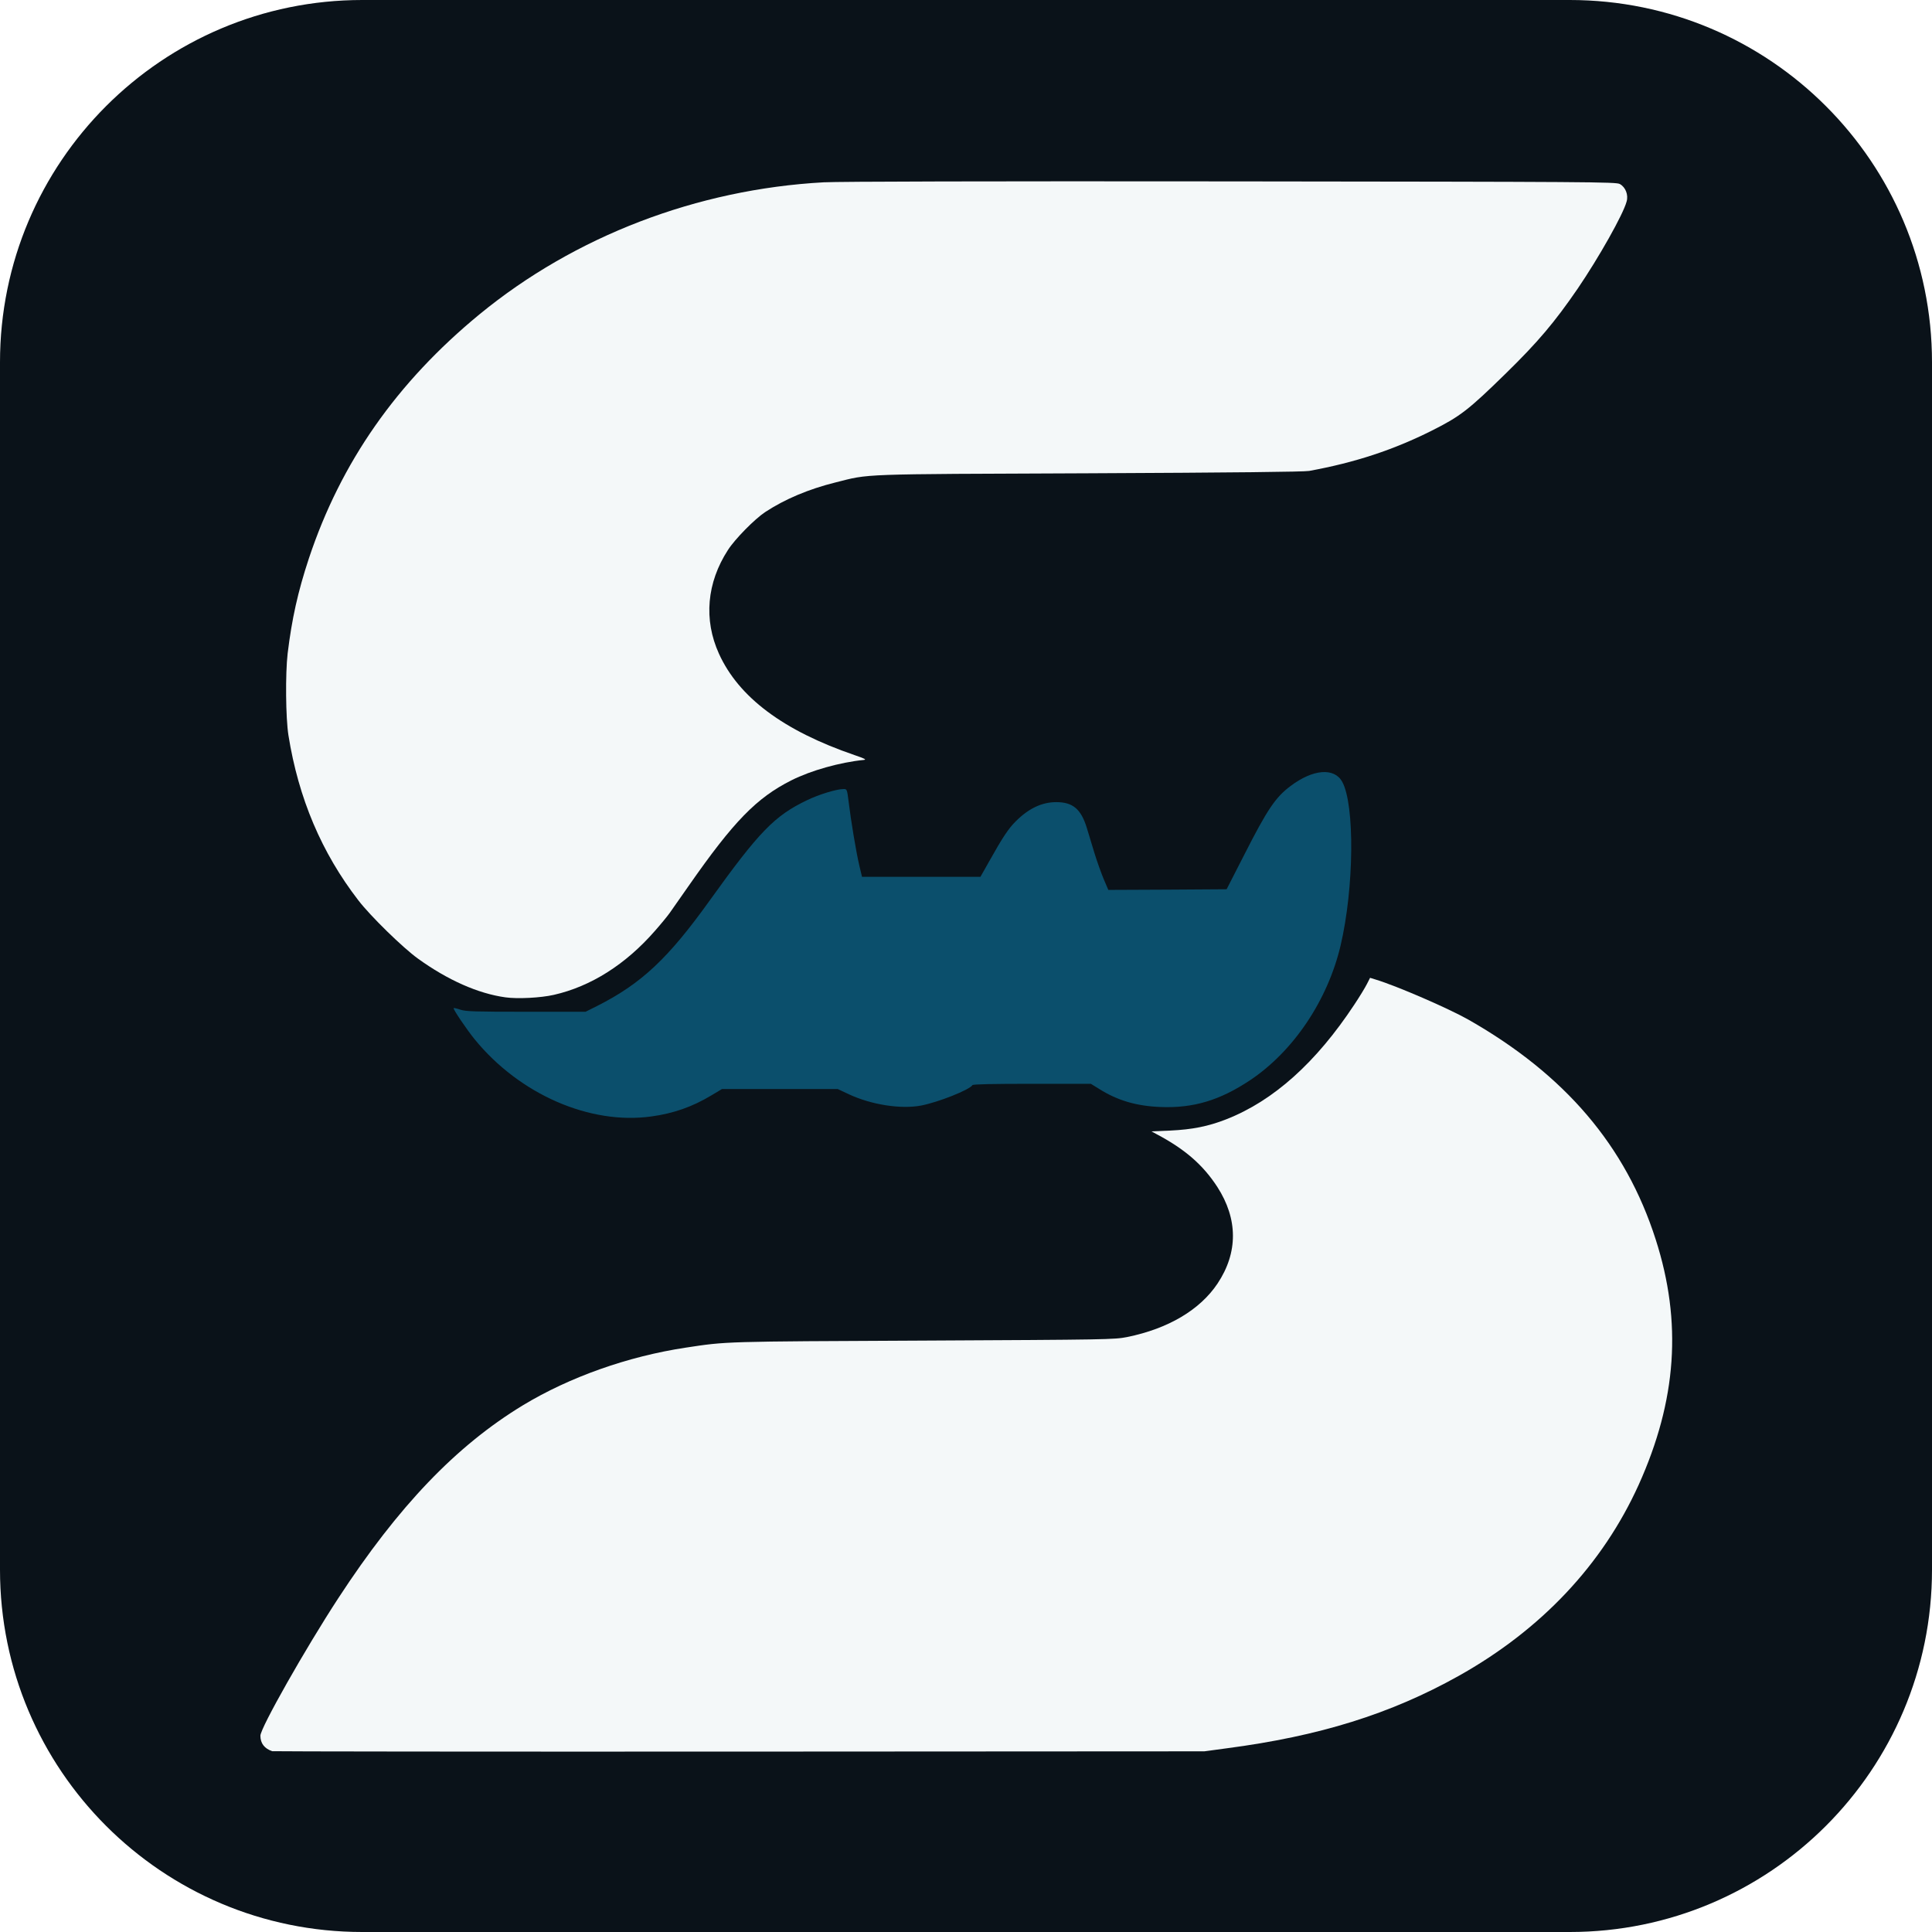
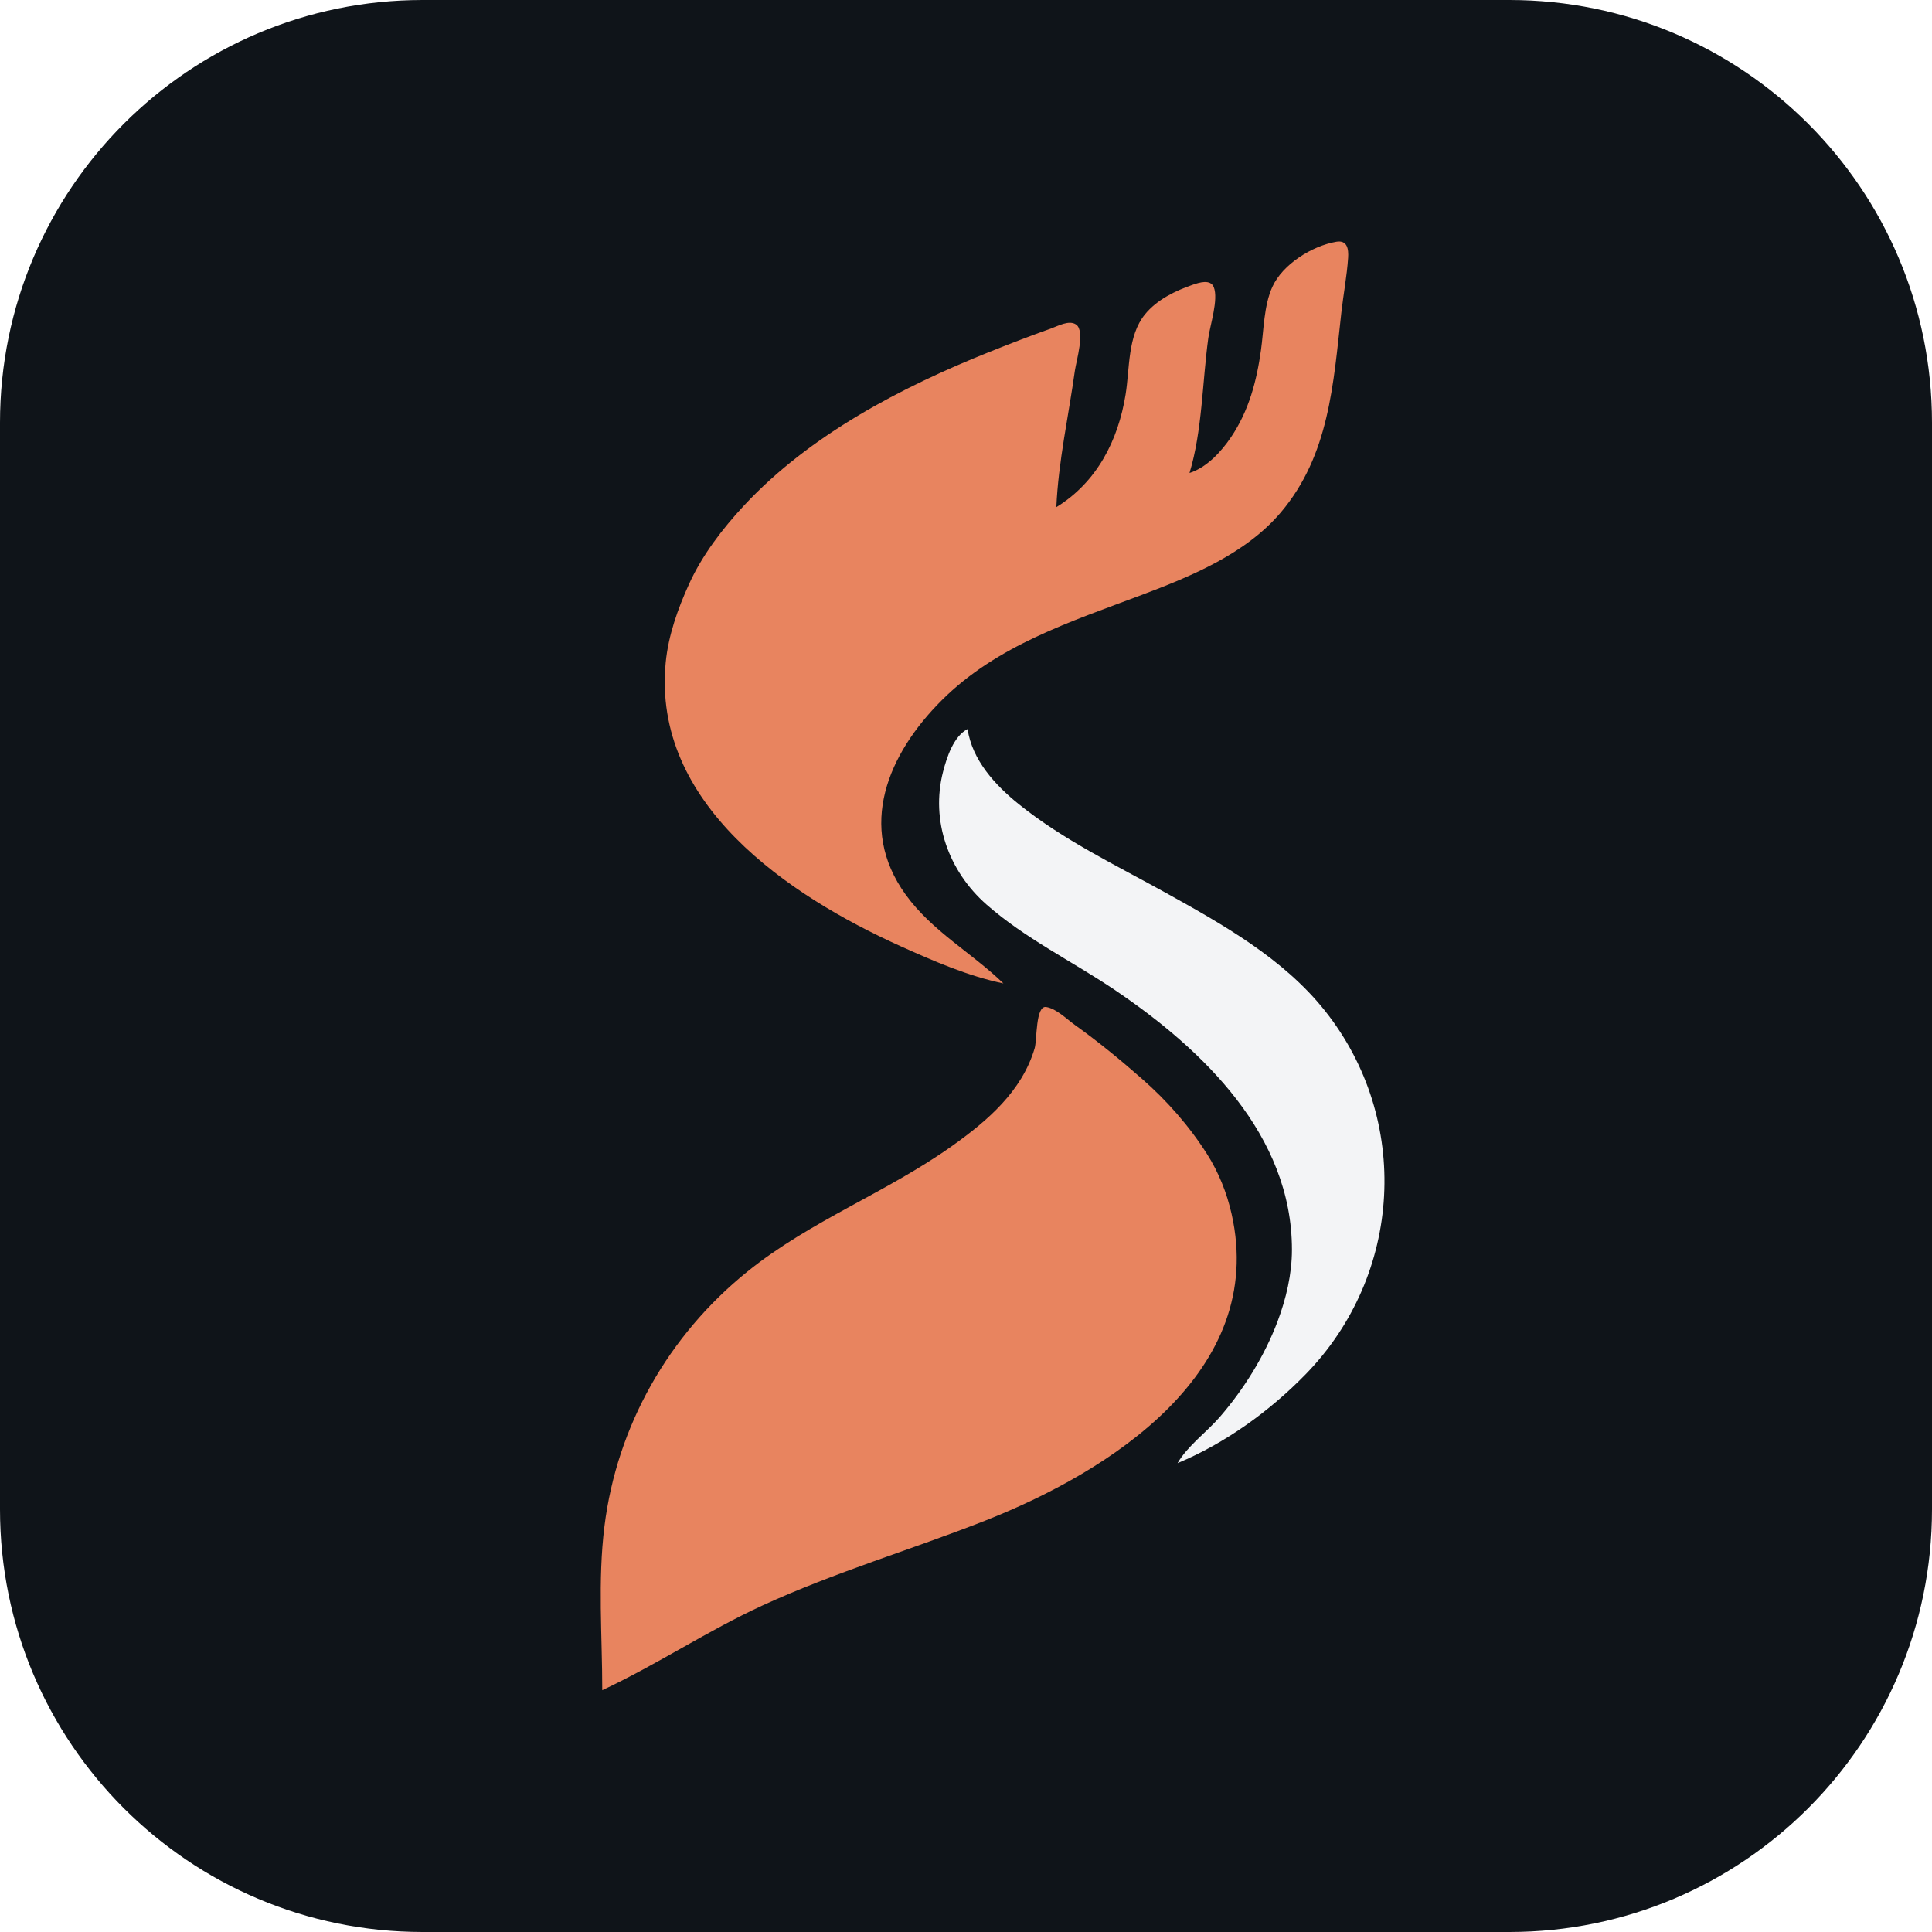
- <svg xmlns="http://www.w3.org/2000/svg" viewBox="0 0 32 32">
-   <rect width="32" height="32" rx="6" fill="#0A1219" />
-   <g transform="translate(4.313 3.000) scale(0.0217) translate(-423 -359)">
-     <path fill="#F4F8F9" d="M1160.5 1555.2 C1231.4 1545.9 1285.6 1529.0 1337.5 1500.0 C1400.6 1464.7 1447.4 1415.0 1475.0 1354.1 C1504.1 1289.6 1508.3 1230.0 1488.0 1166.8 C1465.1 1095.3 1418.8 1041.0 1345.0 999.0 C1329.8 990.4 1290.4 973.3 1274.2 968.4 L1270.0 967.1 L1267.6 971.8 C1266.3 974.4 1262.0 981.5 1258.0 987.5 C1228.8 1031.8 1196.2 1061.0 1160.2 1075.1 C1146.4 1080.5 1134.3 1082.9 1117.3 1083.7 L1103.1 1084.3 L1106.8 1086.3 C1128.6 1097.8 1142.4 1109.8 1153.4 1126.7 C1169.2 1151.2 1169.3 1176.8 1153.6 1200.4 C1140.2 1220.5 1116.0 1234.9 1084.5 1241.3 C1074.8 1243.2 1070.0 1243.3 929.0 1244.0 C775.4 1244.7 779.1 1244.6 747.5 1249.4 C703.3 1256.1 658.9 1271.9 623.5 1293.3 C572.4 1324.3 528.3 1370.4 482.4 1440.7 C457.2 1479.3 423.0 1539.7 423.0 1545.6 C423.0 1551.4 426.1 1555.4 432.0 1557.4 C432.8 1557.6 593.2 1557.8 788.5 1557.7 L1143.5 1557.5 L1160.5 1555.2 Z" />
-     <path fill="#F4F8F9" d="M647.0 980.1 C675.2 973.7 701.8 956.9 724.2 931.2 C728.7 926.1 733.7 920.0 735.4 917.6 C737.1 915.2 743.6 905.8 749.9 896.9 C784.2 847.7 801.7 829.7 828.4 816.3 C843.3 808.8 865.5 802.6 883.5 800.8 C885.9 800.6 884.4 799.8 876.5 797.1 C822.2 778.5 788.1 753.0 773.0 719.7 C761.2 693.7 763.7 665.5 779.9 640.5 C785.3 632.1 800.3 616.9 808.3 611.6 C823.4 601.7 841.4 594.1 861.9 589.0 C888.6 582.3 877.2 582.7 1055.5 582.0 C1166.3 581.5 1219.4 580.9 1223.5 580.2 C1258.5 573.8 1287.7 564.2 1317.2 549.4 C1338.7 538.6 1345.0 533.8 1373.8 505.6 C1398.2 481.7 1410.8 466.8 1428.5 441.0 C1444.5 417.5 1463.2 384.4 1465.8 374.6 C1467.3 369.5 1465.0 363.6 1460.6 361.2 C1457.7 359.6 1438.8 359.5 1164.5 359.2 C977.2 359.0 864.8 359.3 853.0 359.9 C756.3 365.2 662.9 401.0 590.2 460.7 C527.0 512.7 484.4 573.6 460.0 647.0 C451.6 672.4 447.0 693.2 443.8 719.5 C442.0 735.0 442.3 768.8 444.4 782.0 C452.1 830.1 469.7 871.6 497.8 908.0 C507.0 920.0 531.8 944.2 543.2 952.4 C565.9 968.8 589.1 979.1 610.0 982.0 C619.2 983.3 637.0 982.4 647.0 980.1 Z" />
-     <path fill="#0B4F6C" d="M721.5 1072.9 C738.4 1070.6 752.8 1065.5 767.1 1056.9 L775.3 1052.0 L819.5 1052.0 L863.7 1052.0 L872.2 1056.0 C889.4 1064.0 911.7 1067.5 927.3 1064.6 C940.3 1062.1 964.3 1052.6 966.5 1049.0 C966.9 1048.3 982.4 1048.0 1012.0 1048.0 L1056.9 1048.0 L1063.2 1051.9 C1077.3 1060.8 1091.8 1065.0 1110.1 1065.7 C1135.1 1066.7 1155.3 1060.6 1178.2 1045.4 C1211.4 1023.3 1237.6 984.4 1247.5 942.4 C1257.8 898.6 1258.4 835.0 1248.7 817.4 C1242.6 806.5 1226.4 807.8 1209.3 820.7 C1197.8 829.3 1191.6 838.5 1174.1 872.9 L1160.5 899.5 L1115.4 899.8 L1070.2 900.0 L1066.7 891.8 C1064.8 887.2 1061.5 878.1 1059.5 871.5 C1057.5 864.9 1054.9 856.5 1053.8 852.7 C1049.4 838.3 1043.1 833.0 1030.5 833.0 C1019.5 833.0 1009.4 837.8 999.6 847.6 C994.0 853.1 989.4 860.1 979.5 877.8 L972.6 890.0 L927.4 890.0 L882.2 890.0 L880.1 881.2 C877.8 871.5 873.8 847.6 872.0 832.8 C870.8 823.1 870.7 823.0 868.1 823.0 C862.9 823.0 849.4 827.1 840.3 831.5 C815.4 843.4 803.7 855.5 766.0 908.0 C734.2 952.4 713.9 971.4 680.2 988.5 L671.2 993.0 L625.8 993.0 C586.6 993.0 579.7 992.8 575.6 991.4 C573.0 990.5 570.7 990.0 570.5 990.2 C569.8 990.8 580.4 1006.5 586.6 1014.1 C620.8 1056.0 674.5 1079.5 721.5 1072.9 Z" />
+ <svg xmlns="http://www.w3.org/2000/svg" viewBox="0 0 64 64">
+   <rect width="64" height="64" rx="14" fill="#0f1419" />
+   <g transform="translate(19.9 8) scale(0.1545) translate(-530.2234 -193.3567)">
+     <path fill="#e8845f" d="m 530.55,503.971 c 11.73,-5.477 22.593,-12.765 34.407,-18.188 15.461,-7.097 31.779,-11.913 47.584,-18.123 26.807,-10.534 60.597,-31.95 52.946,-65.811 -1.017,-4.502 -2.769,-8.905 -5.251,-12.811 -3.874,-6.097 -8.593,-11.449 -14.021,-16.209 -4.591,-4.027 -9.304,-7.9 -14.275,-11.454 -1.738,-1.243 -4.036,-3.557 -6.215,-3.889 -2.296,-0.35 -1.929,7.044 -2.467,8.859 -2.734,9.224 -10.102,15.525 -17.672,20.915 -14.055,10.008 -30.404,16.052 -43.923,26.963 -16.894,13.635 -27.959,33.048 -30.642,54.61 -1.458,11.713 -0.47,23.4 -0.47,35.139 z" />
+     <path fill="#f3f4f6" d="m 653.901,455.289 c 10.236,-4.262 19.737,-11.13 27.447,-19.033 20.814,-21.337 22.684,-54.656 4.154,-77.964 -8.892,-11.184 -21.866,-18.486 -34.163,-25.307 -10.722,-5.947 -21.874,-11.254 -31.478,-18.983 -5.057,-4.07 -9.996,-9.439 -10.981,-16.105 -2.992,1.53 -4.468,6.069 -5.26,9.151 -2.7,10.499 1.183,21.303 9.287,28.445 8.26,7.281 18.363,12.16 27.452,18.285 19.041,12.834 38.077,31.203 38.067,55.757 0,5.205 -1.25,10.516 -3.084,15.373 -2.801,7.422 -7.214,14.513 -12.393,20.498 -2.776,3.208 -6.963,6.242 -9.047,9.883" />
+     <path fill="#e8845f" d="m 656.464,242.993 c 2.738,-9.01 2.748,-19.581 4.026,-28.916 0.381,-2.78 2.226,-8.31 1.178,-10.927 -0.713,-1.779 -3.15,-0.986 -4.472,-0.532 -3.774,1.298 -7.721,3.212 -10.286,6.367 -3.742,4.602 -3.248,11.569 -4.15,17.171 -1.591,9.884 -6.176,18.827 -14.847,24.158 0.416,-9.701 2.638,-19.659 3.978,-29.282 0.284,-2.039 2.254,-8.507 0.255,-9.872 -1.506,-1.028 -3.877,0.317 -5.332,0.834 -4.434,1.578 -8.807,3.264 -13.177,5.012 -18.982,7.593 -38.591,17.821 -52.675,32.942 -4.606,4.945 -8.987,10.652 -11.795,16.837 -2.408,5.303 -4.447,10.997 -5.013,16.837 -2.928,30.259 26.221,49.95 50.45,60.872 6.989,3.151 14.425,6.381 21.962,7.941 -6.833,-6.619 -15.252,-11.142 -20.957,-19.033 -10.512,-14.543 -3.787,-30.216 7.78,-41.727 11.829,-11.771 27.614,-16.802 42.825,-22.539 10.625,-4.008 22.327,-8.819 29.853,-17.724 10.37,-12.27 11.236,-27.523 12.953,-42.825 0.437,-3.895 1.19,-7.802 1.45,-11.713 0.124,-1.883 -0.157,-3.87 -2.53,-3.464 -5.209,0.892 -11.517,4.826 -13.719,9.686 -1.815,4.007 -1.831,9.223 -2.433,13.543 -0.929,6.669 -2.607,13.021 -6.42,18.667 -2.116,3.134 -5.212,6.51 -8.905,7.687" />
  </g>
</svg>
